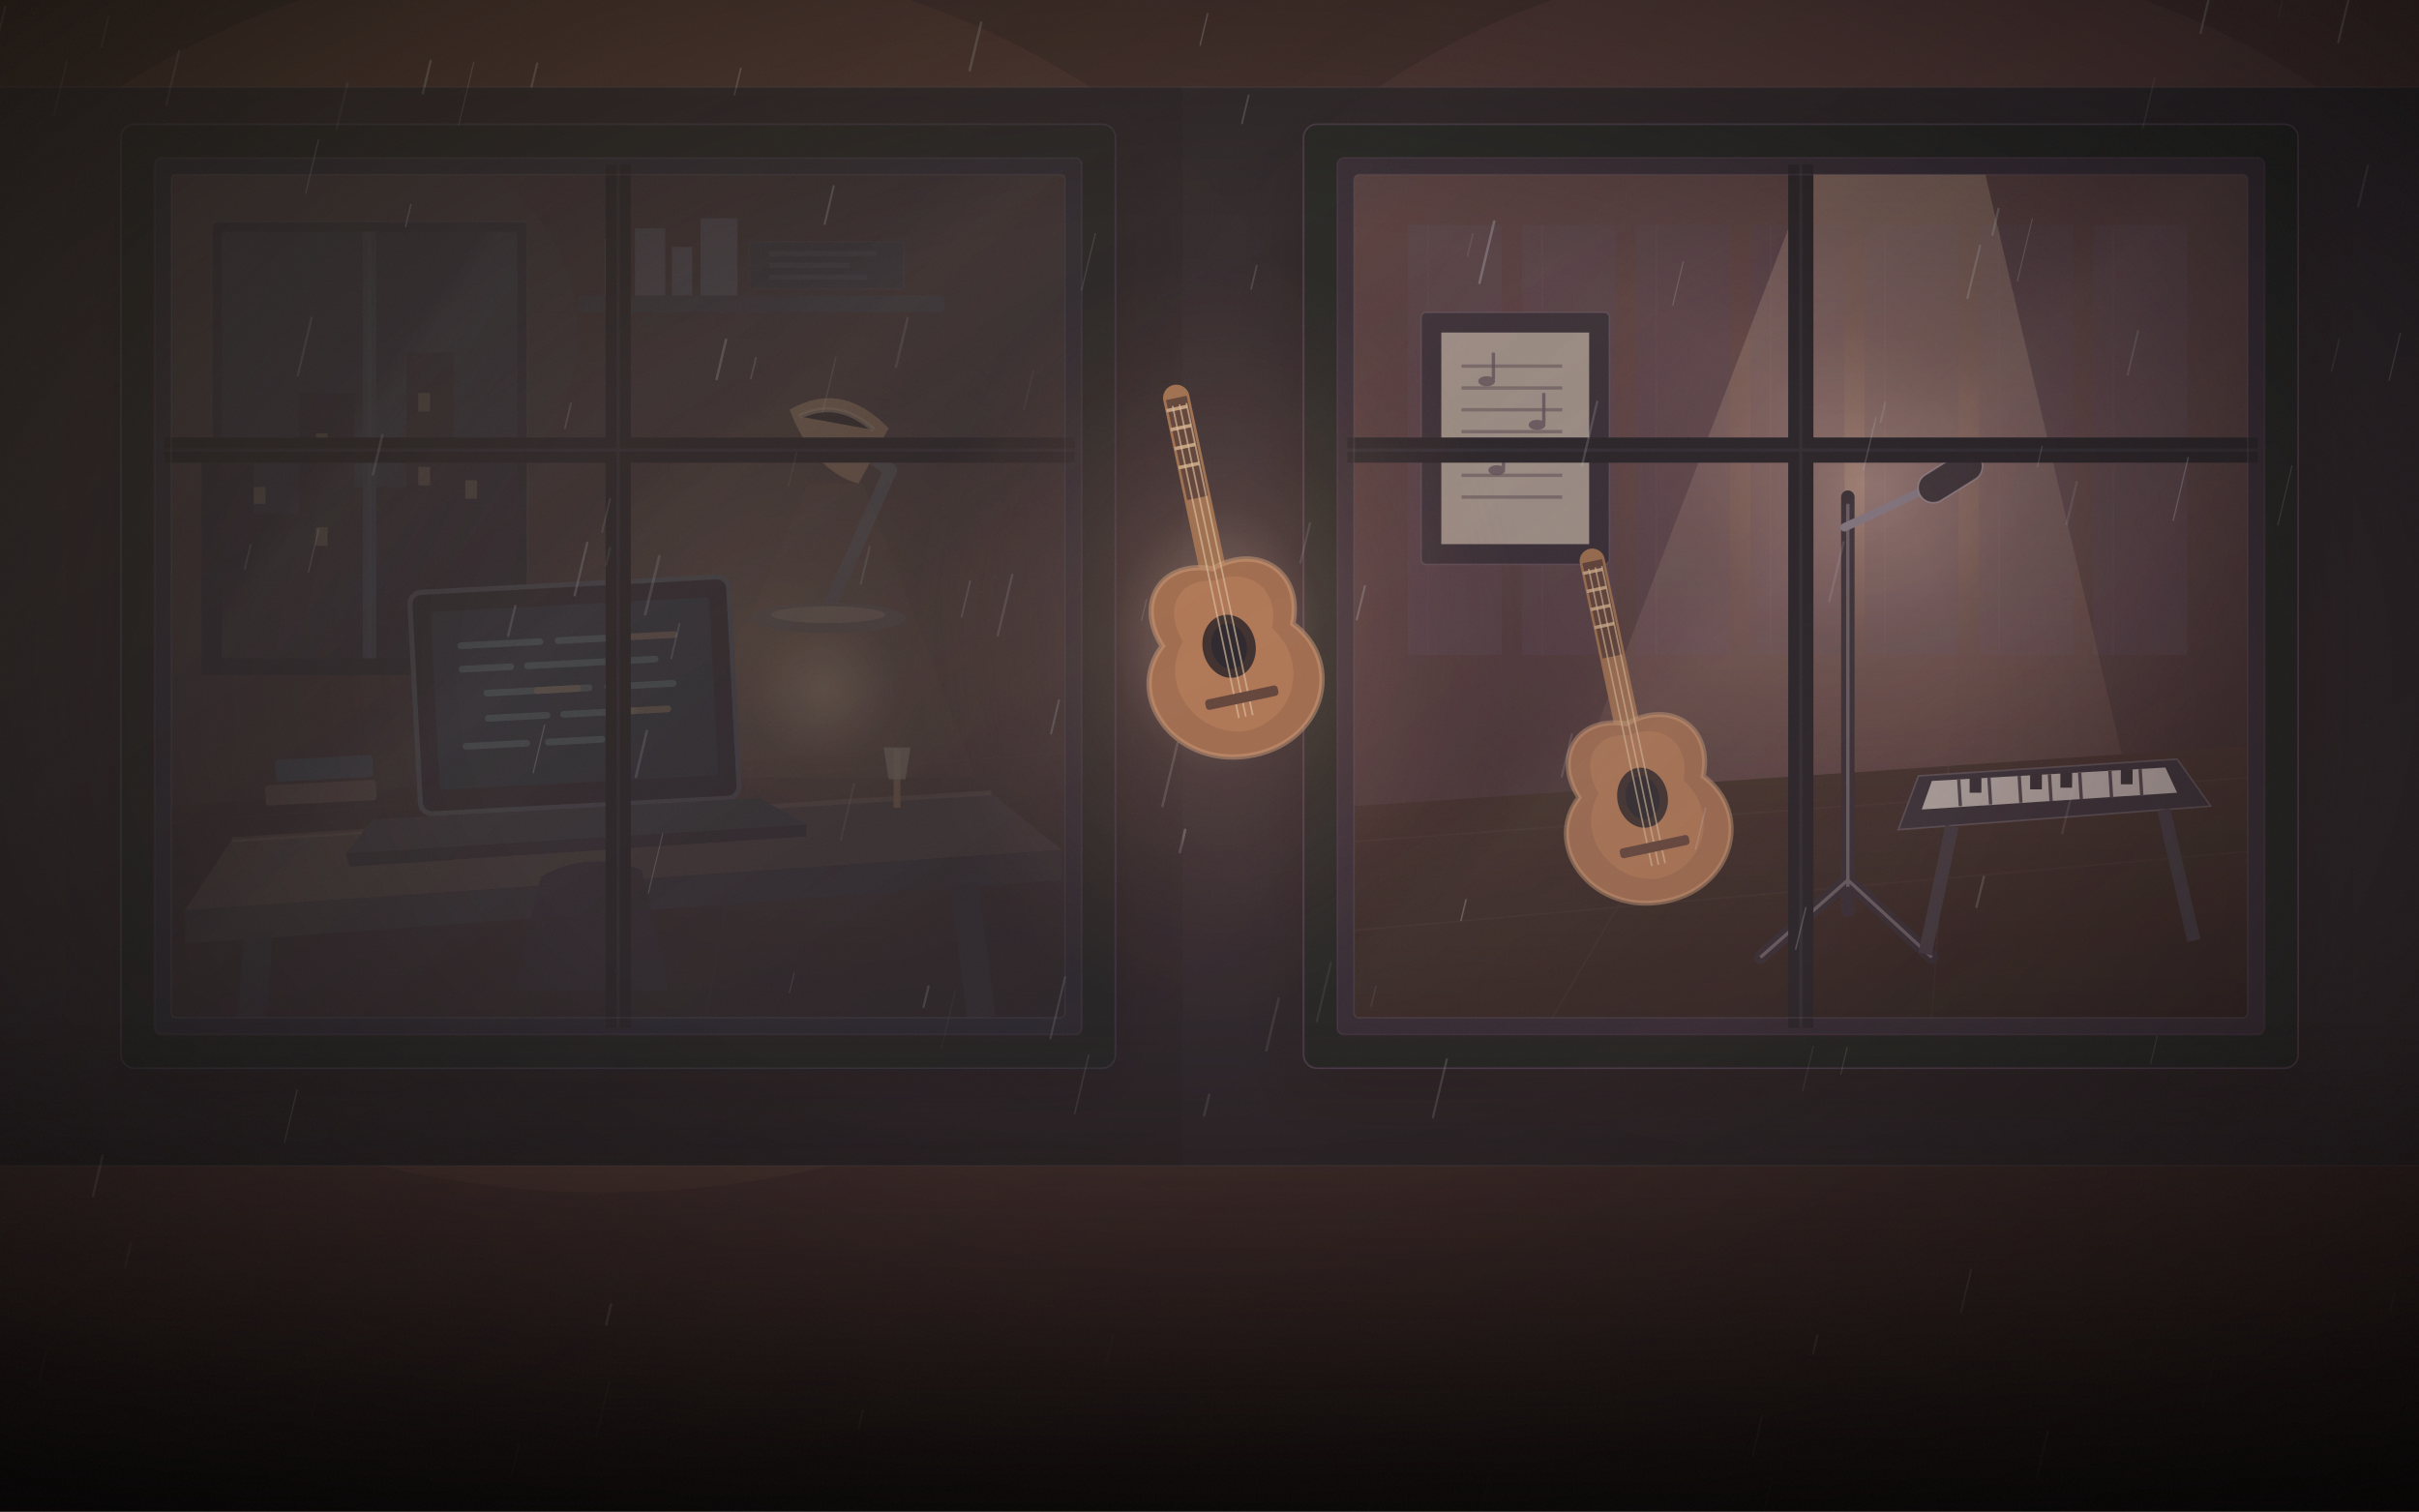
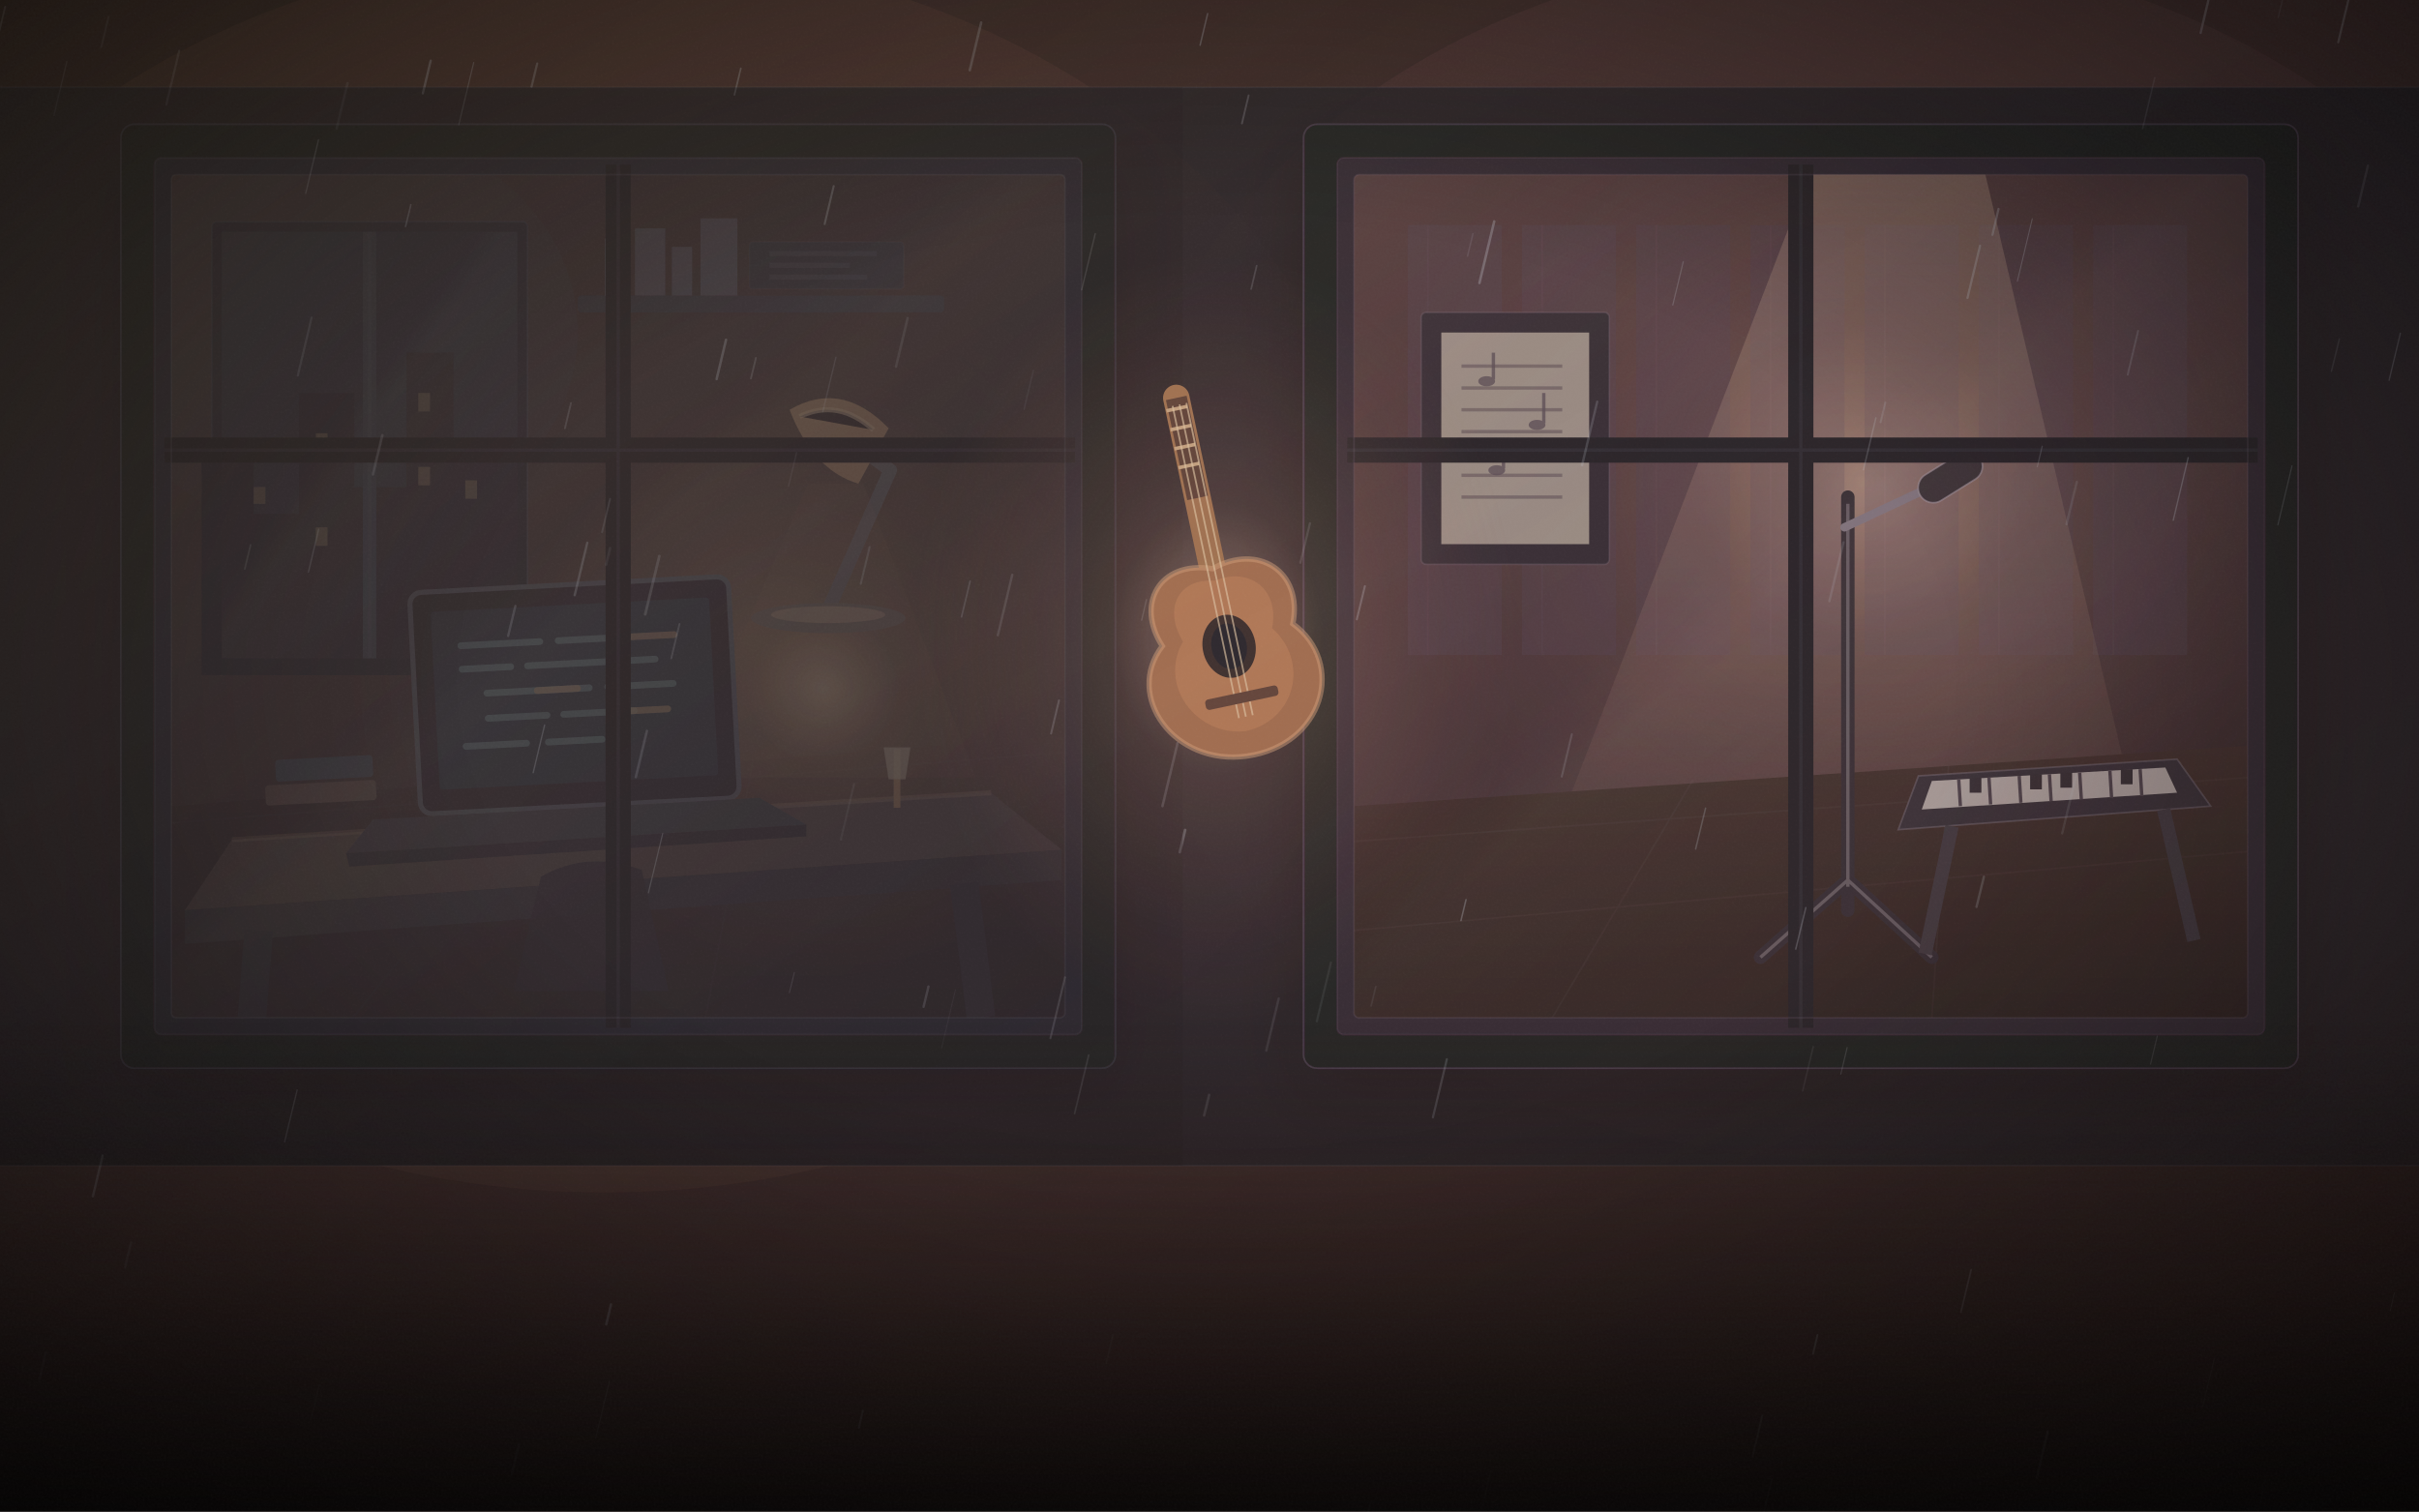
<svg xmlns="http://www.w3.org/2000/svg" viewBox="0 0 1440 900" preserveAspectRatio="xMidYMid slice" role="img" aria-labelledby="title desc">
  <style>
  .rain-drift { animation: rain-drift 11s ease-in-out infinite; }
  .mote { animation-name: mote-rise; animation-duration: 12s; animation-timing-function: ease-in-out; animation-iteration-count: infinite; opacity: 0; }
  .glow-drift { animation: glow-drift 14s ease-in-out infinite; }
  .sway { animation: sway 11s ease-in-out infinite; transform-box: fill-box; transform-origin: 50% 50%; }
  .drift { animation: drift 15s ease-in-out infinite; transform-box: fill-box; transform-origin: 50% 50%; }
  .spin { animation: spin 34s linear infinite; transform-box: fill-box; transform-origin: 50% 100%; }
  .pulse { animation: pulse 2.4s ease-in-out infinite; transform-box: fill-box; transform-origin: 50% 100%; }
  .ring { animation: ring 6.4s ease-out infinite; transform-box: fill-box; transform-origin: 50% 50%; }
  .rise { animation: rise 7s ease-in-out infinite; }
  .flow { animation: flow 7s linear infinite; }
  .blink { animation: blink 1.3s steps(2, start) infinite; }
  .signal-flow { animation: signal-flow 6s linear infinite; }
  @keyframes rain-drift { 0%, 100% { transform: translate(0px, 0px); } 50% { transform: translate(-14px, 24px); } }
  @keyframes mote-rise { 0% { opacity: 0; transform: translate(0px, 0px); } 16% { opacity: .5; } 62% { opacity: .26; } 100% { opacity: 0; transform: translate(-10px, -54px); } }
  @keyframes glow-drift { 0%, 100% { transform: translate(0px, 0px); } 50% { transform: translate(7px, -6px); } }
  @keyframes sway { 0%, 100% { transform: rotate(-1.4deg) translateY(0px); } 50% { transform: rotate(1.4deg) translateY(-4px); } }
  @keyframes drift { 0%, 100% { transform: translate(0px, 0px); } 50% { transform: translate(6px, -8px); } }
  @keyframes spin { to { transform: rotate(360deg); } }
  @keyframes pulse { 0%, 100% { transform: scaleY(.32); } 50% { transform: scaleY(1); } }
  @keyframes ring { 0% { transform: scale(.5); opacity: .55; } 68% { opacity: .14; } 100% { transform: scale(2.4); opacity: 0; } }
  @keyframes rise { 0% { opacity: 0; transform: translateY(6px); } 35% { opacity: .55; } 100% { opacity: 0; transform: translateY(-16px); } }
  @keyframes flow { to { stroke-dashoffset: -120; } }
  @keyframes blink { 0%, 49% { opacity: 1; } 50%, 100% { opacity: 0; } }
  @keyframes signal-flow { to { stroke-dashoffset: -96; } }
  @media (prefers-reduced-motion: reduce) { .anim { animation: none !important; } }
</style>
  <defs>
    <linearGradient id="night" x1="0" y1="0" x2="1" y2="1">
      <stop stop-color="#120d0c" />
      <stop offset=".46" stop-color="#2b1c1c" />
      <stop offset="1" stop-color="#160f0e" />
    </linearGradient>
    <linearGradient id="dawn" x1="0" y1="0" x2="0" y2="1">
      <stop stop-color="#e2a276" stop-opacity=".36" />
      <stop offset=".48" stop-color="#8b5e5e" stop-opacity=".15" />
      <stop offset="1" stop-color="#17110f" stop-opacity="0" />
    </linearGradient>
    <linearGradient id="warmWash" x1="0" y1="0" x2="1" y2="1">
      <stop stop-color="#efb77d" stop-opacity=".2" />
      <stop offset=".5" stop-color="#dca18c" stop-opacity=".13" />
      <stop offset="1" stop-color="#c98370" stop-opacity=".18" />
    </linearGradient>
    <linearGradient id="leftRoom" x1="0" y1="0" x2=".85" y2="1">
      <stop stop-color="#3b2c24" />
      <stop offset=".55" stop-color="#2a211d" />
      <stop offset="1" stop-color="#15100e" />
    </linearGradient>
    <linearGradient id="rightRoom" x1=".2" y1="0" x2=".8" y2="1">
      <stop stop-color="#3b292c" />
      <stop offset=".58" stop-color="#2b2025" />
      <stop offset="1" stop-color="#171114" />
    </linearGradient>
    <linearGradient id="floor" x1="0" y1="0" x2="0" y2="1">
      <stop stop-color="#261c18" />
      <stop offset="1" stop-color="#0e0b0a" />
    </linearGradient>
    <linearGradient id="glass" x1="0" y1="0" x2="1" y2="1">
      <stop stop-color="#d5b497" stop-opacity=".13" />
      <stop offset=".42" stop-color="#62483f" stop-opacity=".05" />
      <stop offset=".48" stop-color="#f4d7b6" stop-opacity=".13" />
      <stop offset="1" stop-color="#211512" stop-opacity=".03" />
    </linearGradient>
    <linearGradient id="spotlight" x1="0" y1="0" x2="0" y2="1">
      <stop stop-color="#ffe0b6" stop-opacity=".27" />
      <stop offset="1" stop-color="#d9a18b" stop-opacity="0" />
    </linearGradient>
    <linearGradient id="bottomShade" x1="0" y1="0" x2="0" y2="1">
      <stop stop-color="#100b09" stop-opacity="0" />
      <stop offset=".56" stop-color="#100b09" stop-opacity=".46" />
      <stop offset="1" stop-color="#0b0807" stop-opacity=".94" />
    </linearGradient>
    <radialGradient id="lampGlow">
      <stop stop-color="#ffe0a8" stop-opacity=".78" />
      <stop offset=".26" stop-color="#f4bd78" stop-opacity=".3" />
      <stop offset="1" stop-color="#e6a053" stop-opacity="0" />
    </radialGradient>
    <radialGradient id="stageGlow">
      <stop stop-color="#ffd8bd" stop-opacity=".48" />
      <stop offset=".35" stop-color="#dda088" stop-opacity=".18" />
      <stop offset="1" stop-color="#aa6e63" stop-opacity="0" />
    </radialGradient>
    <radialGradient id="vignette" cx=".5" cy=".45" r=".72">
      <stop offset=".42" stop-color="#000" stop-opacity="0" />
      <stop offset="1" stop-color="#000" stop-opacity=".66" />
    </radialGradient>
    <filter id="blur8" x="-50%" y="-50%" width="200%" height="200%">
      <feGaussianBlur stdDeviation="8" />
    </filter>
    <filter id="blur24" x="-50%" y="-50%" width="200%" height="200%">
      <feGaussianBlur stdDeviation="24" />
    </filter>
    <filter id="shadow" x="-30%" y="-30%" width="160%" height="160%">
      <feDropShadow dx="0" dy="16" stdDeviation="22" flood-color="#000" flood-opacity=".55" />
    </filter>
    <filter id="grain">
      <feTurbulence type="fractalNoise" baseFrequency=".72" numOctaves="3" seed="27" stitchTiles="stitch" />
      <feColorMatrix type="saturate" values="0" />
      <feComponentTransfer>
        <feFuncA type="table" tableValues="0 .075" />
      </feComponentTransfer>
    </filter>
    <clipPath id="leftClip">
      <rect x="102" y="164" width="532" height="502" rx="3" />
    </clipPath>
    <clipPath id="rightClip">
      <rect x="806" y="164" width="532" height="502" rx="3" />
    </clipPath>
  </defs>
  <rect width="1440" height="900" fill="url(#night)" />
  <ellipse cx="360" cy="340" rx="460" ry="370" fill="#b47b58" opacity=".09" />
  <ellipse cx="1100" cy="330" rx="440" ry="360" fill="#a86c6c" opacity=".1" />
  <g transform="translate(0 -60) ">
    <path d="M0 112H1440V754H0Z" fill="#080d15" opacity=".9" />
    <path d="M0 112H1440M0 754H1440" stroke="#6d8296" stroke-opacity=".14" />
    <g filter="url(#shadow)">
      <rect x="72" y="134" width="592" height="562" rx="8" fill="#05090f" stroke="#344250" stroke-opacity=".55" />
      <rect x="92" y="154" width="552" height="522" rx="4" fill="#111923" stroke="#637484" stroke-opacity=".18" />
      <rect x="776" y="134" width="592" height="562" rx="8" fill="#05090f" stroke="#454057" stroke-opacity=".58" />
      <rect x="796" y="154" width="552" height="522" rx="4" fill="#171522" stroke="#756887" stroke-opacity=".18" />
    </g>
    <g opacity="0.4">
      <g clip-path="url(#leftClip)">
        <rect x="102" y="164" width="532" height="502" fill="url(#leftRoom)" />
        <ellipse cx="444" cy="440" rx="250" ry="240" fill="url(#lampGlow)" opacity=".26" />
        <path d="M102 540L634 498V666H102Z" fill="url(#floor)" />
        <path d="M102 550L634 508M102 603L634 552M210 666L328 520M420 666L448 514" stroke="#80909a" stroke-opacity=".06" />
        <rect x="126" y="192" width="188" height="266" rx="3" fill="#080e16" stroke="#4b5d6b" stroke-opacity=".5" />
        <rect x="132" y="198" width="176" height="254" fill="#0d1a28" />
        <ellipse cx="202" cy="258" rx="142" ry="124" fill="#345574" opacity=".14" />
        <path d="M120 410V332H151V366H178V294H211V350H242V270H270V324H310V462H120Z" fill="#080f19" />
        <path d="M151 350H158V360H151ZM188 318H195V329H188ZM249 294H256V305H249ZM277 346H284V357H277ZM188 374H195V385H188ZM249 338H256V349H249Z" fill="#d5b878" opacity=".48" />
        <rect x="132" y="198" width="176" height="254" fill="url(#glass)" />
        <path d="M220 198V452M132 326H308" stroke="#334652" stroke-width="8" />
        <path d="M220 198V452M132 326H308" stroke="#8295a1" stroke-opacity=".12" stroke-width="2" />
        <rect x="344" y="236" width="218" height="10" rx="2" fill="#29343e" />
        <path d="M360 202H374V236H360ZM378 196H396V236H378ZM400 207H412V236H400ZM417 190H439V236H417Z" fill="#58606a" />
        <rect x="446" y="204" width="92" height="28" rx="2" fill="#1a252f" stroke="#83919a" stroke-opacity=".15" />
        <path d="M458 211H522M458 218H506M458 225H516" stroke="#8b9ba3" stroke-opacity=".22" stroke-width="3" />
        <g class="anim glow-drift">
          <ellipse cx="490" cy="470" rx="176" ry="172" fill="url(#lampGlow)" />
        </g>
        <path d="M493 423L530 340M530 340L500 318" stroke="#5b5e60" stroke-width="8" stroke-linecap="round" />
        <path d="M470 304Q501 286 529 315L511 348Q484 340 470 304Z" fill="#c59b63" />
        <path d="M476 308Q499 297 520 316" stroke="#ffe0a4" stroke-opacity=".65" stroke-width="3" />
        <ellipse cx="493" cy="428" rx="46" ry="9" fill="#6c6558" />
        <ellipse cx="493" cy="426" rx="34" ry="5" fill="#d3b785" opacity=".55" />
        <path d="M481 348L405 523H581L514 348Z" fill="#f2bd78" opacity=".065" />
        <path d="M138 560L590 532L632 566L110 602Z" fill="#463e35" />
        <path d="M110 602L632 566V584L110 622Z" fill="#24252a" />
        <path d="M154 614L150 666M574 586L584 666" stroke="#1a1d23" stroke-width="17" />
        <path d="M138 560L590 532" stroke="#b49670" stroke-opacity=".35" stroke-width="3" />
        <rect x="247" y="408" width="190" height="132" rx="7" fill="#080d12" stroke="#4c5b64" stroke-width="3" transform="rotate(-3 342 474)" />
        <rect x="259" y="420" width="166" height="106" rx="2" fill="#102633" transform="rotate(-3 342 474)" />
        <g transform="rotate(-3 342 474)" stroke-linecap="round">
          <path d="M276 441H323M334 441H368M276 455H305M315 455H391M290 470H351M362 470H401M290 485H325M335 485H377M276 501H312M325 501H357" stroke="#75b6b6" stroke-opacity=".65" stroke-width="4" />
          <path d="M374 441H403M320 470H344M367 485H397" stroke="#d1aa72" stroke-opacity=".7" stroke-width="4" />
        </g>
        <path d="M222 548L452 535L480 551L206 568Z" fill="#293138" />
        <path d="M206 568L480 551V558L208 576Z" fill="#12181d" />
        <rect x="158" y="526" width="66" height="12" rx="2" fill="#5f5142" transform="rotate(-3 191 532)" />
        <rect x="164" y="511" width="58" height="13" rx="2" fill="#344b56" transform="rotate(-3 193 518)" />
        <path d="M534 506V541" stroke="#b28a55" stroke-width="4" />
        <path d="M526 505H542L539 524H529Z" fill="#d2c2a1" opacity=".75" />
        <path d="M322 582Q350 566 382 578L398 650H306Z" fill="#11171e" opacity=".88" />
      </g>
    </g>
    <g opacity="0.9">
      <g clip-path="url(#rightClip)">
        <rect x="806" y="164" width="532" height="502" fill="url(#rightRoom)" />
        <g class="anim glow-drift">
          <ellipse cx="1110" cy="348" rx="290" ry="268" fill="url(#stageGlow)" />
        </g>
        <g opacity=".32">
          <path d="M838 194H894V450H838ZM906 194H962V450H906ZM974 194H1030V450H974ZM1042 194H1098V450H1042ZM1110 194H1166V450H1110ZM1178 194H1234V450H1178ZM1246 194H1302V450H1246Z" fill="#40344f" />
          <path d="M850 194V450M918 194V450M986 194V450M1054 194V450M1122 194V450M1190 194V450M1258 194V450" stroke="#9a82aa" stroke-opacity=".18" />
        </g>
        <path d="M1080 156H1180L1300 666H884Z" fill="url(#spotlight)" />
        <ellipse cx="1115" cy="626" rx="218" ry="44" fill="#c5a0dc" opacity=".07" filter="url(#blur8)" />
        <path d="M806 540L1338 504V666H806Z" fill="url(#floor)" />
        <path d="M806 561L1338 523M806 614L1338 567M924 666L1008 524M1150 666L1160 516" stroke="#a392b1" stroke-opacity=".055" />
        <rect x="846" y="246" width="112" height="150" rx="3" fill="#171822" stroke="#76677f" stroke-opacity=".32" />
        <rect x="858" y="258" width="88" height="126" fill="#d6cdbc" opacity=".72" />
        <path d="M870 278H930M870 291H930M870 304H930M870 317H930M870 330H930M870 343H930M870 356H930" stroke="#554f55" stroke-opacity=".65" stroke-width="2" />
        <g fill="#4a4350" opacity=".8">
          <ellipse cx="885" cy="287" rx="5" ry="3" />
          <ellipse cx="915" cy="313" rx="5" ry="3" />
          <ellipse cx="891" cy="340" rx="5" ry="3" />
          <path d="M889 286V270M919 312V294M895 339V321" stroke="#4a4350" stroke-width="2" />
        </g>
        <path d="M1100 356V602M1100 584L1048 630M1100 584L1150 630" stroke="#151720" stroke-width="8" stroke-linecap="round" />
        <path d="M1100 360V588M1100 584L1048 630M1100 584L1150 630" stroke="#85828d" stroke-opacity=".55" stroke-width="2" />
        <path d="M1098 374L1162 344" stroke="#777482" stroke-width="5" stroke-linecap="round" />
        <rect x="1152" y="323" width="18" height="42" rx="9" fill="#171922" stroke="#a29baa" stroke-opacity=".65" transform="rotate(58 1161 344)" />
-         <g transform="translate(900 378) scale(1) rotate(-12 70 130)">
-           <path d="M72 14V144" stroke="#9a6c45" stroke-width="15" stroke-linecap="round" />
-           <path d="M66 14H78V72H66Z" fill="#4d3429" />
-           <path d="M65 20H77M65 31H77M65 42H77M65 53H77" stroke="#c5a67e" stroke-width="2" />
-           <path d="M72 113C43 102 25 124 35 150C8 173 27 218 69 221C113 224 135 181 110 153C122 125 100 104 72 113Z" fill="#9c6744" stroke="#d4a276" stroke-opacity=".5" stroke-width="3" />
-           <path d="M72 120C51 114 40 130 47 150C28 171 43 204 71 207C100 207 115 176 98 153C107 132 92 116 72 120Z" fill="#b87b50" opacity=".65" />
-           <ellipse cx="72" cy="158" rx="15" ry="18" fill="#211b1b" />
-           <ellipse cx="72" cy="158" rx="10" ry="13" fill="#0b1119" />
-           <path d="M69 18V199M73 18V199M77 18V199" stroke="#e3d0aa" stroke-opacity=".65" />
-           <rect x="52" y="185" width="42" height="6" rx="2" fill="#50362b" />
-         </g>
        <g transform="translate(1142 500)">
          <path d="M0 22L154 12L174 40L-12 54Z" fill="#191b25" stroke="#6d6879" stroke-opacity=".5" />
          <path d="M8 25L147 17L154 32L2 42Z" fill="#d3d0ca" opacity=".82" />
          <path d="M24 24L25 40M42 23L43 39M60 22L61 38M78 21L79 37M96 20L97 36M114 19L115 35M132 18L133 34" stroke="#36333e" stroke-width="2" />
          <path d="M34 23L34 32M70 21L70 30M88 20L88 29M124 18L124 27" stroke="#171820" stroke-width="7" />
          <path d="M20 52L4 128M146 42L164 120" stroke="#252630" stroke-width="8" />
        </g>
        <rect x="806" y="164" width="532" height="502" fill="url(#glass)" opacity=".42" />
      </g>
    </g>
    <rect x="102" y="164" width="532" height="502" fill="url(#glass)" opacity=".32" />
    <path d="M368 158V672M98 328H640M1072 158V672M802 328H1344" stroke="#080d14" stroke-width="15" />
    <path d="M368 158V672M98 328H640M1072 158V672M802 328H1344" stroke="#607080" stroke-opacity=".12" stroke-width="2" />
    <rect x="102" y="164" width="532" height="502" rx="3" fill="none" stroke="#9aabba" stroke-opacity=".12" />
    <rect x="806" y="164" width="532" height="502" rx="3" fill="none" stroke="#aa9bb8" stroke-opacity=".12" />
  </g>
  <g class="anim rain-drift" stroke="#c5d8e5" stroke-linecap="round" opacity="0.38">
    <line x1="-29.7" y1="505.6" x2="-34.8" y2="526.9" stroke-width="1.0" opacity="0.45" />
    <line x1="1392.6" y1="201.8" x2="1387.9" y2="221.0" stroke-width="0.9" opacity="0.35" />
    <line x1="523.1" y1="-63.8" x2="517.8" y2="-41.6" stroke-width="1.5" opacity="0.49" />
    <line x1="441.0" y1="40.7" x2="437.2" y2="56.5" stroke-width="1.0" opacity="0.72" />
    <line x1="394.5" y1="496.3" x2="386.0" y2="531.6" stroke-width="0.7" opacity="0.75" />
    <line x1="324.2" y1="431.7" x2="317.4" y2="460.1" stroke-width="0.8" opacity="0.81" />
    <line x1="872.7" y1="535.7" x2="869.7" y2="548.1" stroke-width="0.9" opacity="0.77" />
    <line x1="1315.2" y1="-2.3" x2="1310.0" y2="19.6" stroke-width="1.4" opacity="0.76" />
    <line x1="1015.3" y1="481.2" x2="1009.4" y2="505.5" stroke-width="0.9" opacity="0.58" />
    <line x1="1471.5" y1="-31.5" x2="1463.2" y2="3.3" stroke-width="1.0" opacity="0.71" />
    <line x1="1054.8" y1="880.7" x2="1049.5" y2="902.4" stroke-width="1.0" opacity="0.66" />
    <line x1="743.3" y1="56.8" x2="739.3" y2="73.5" stroke-width="1.1" opacity="0.61" />
    <line x1="634.0" y1="581.9" x2="625.3" y2="618.2" stroke-width="1.2" opacity="0.62" />
    <line x1="496.3" y1="110.8" x2="490.9" y2="133.4" stroke-width="1.2" opacity="0.84" />
    <line x1="779.8" y1="311.6" x2="774.1" y2="335.1" stroke-width="1.3" opacity="0.40" />
    <line x1="812.5" y1="349.0" x2="807.7" y2="368.8" stroke-width="1.2" opacity="0.72" />
    <line x1="517.7" y1="325.7" x2="512.4" y2="347.7" stroke-width="1.2" opacity="0.49" />
    <line x1="1526.4" y1="858.3" x2="1520.0" y2="884.7" stroke-width="1.6" opacity="0.84" />
    <line x1="432.2" y1="202.3" x2="426.6" y2="225.7" stroke-width="1.5" opacity="0.82" />
    <line x1="1282.7" y1="46.3" x2="1275.5" y2="76.5" stroke-width="0.9" opacity="0.34" />
    <line x1="761.2" y1="594.5" x2="753.8" y2="625.6" stroke-width="1.4" opacity="0.30" />
    <line x1="648.1" y1="628.2" x2="639.7" y2="663.1" stroke-width="1.0" opacity="0.50" />
    <line x1="1209.8" y1="130.2" x2="1200.9" y2="167.5" stroke-width="0.6" opacity="0.77" />
    <line x1="1116.7" y1="248.8" x2="1109.3" y2="279.7" stroke-width="0.9" opacity="0.54" />
    <line x1="682.5" y1="357.0" x2="679.6" y2="369.3" stroke-width="0.8" opacity="0.67" />
    <line x1="227.6" y1="259.1" x2="222.0" y2="282.5" stroke-width="1.5" opacity="0.57" />
    <line x1="1450.0" y1="564.0" x2="1447.2" y2="575.7" stroke-width="1.0" opacity="0.47" />
    <line x1="701.0" y1="442.4" x2="692.0" y2="480.0" stroke-width="1.5" opacity="0.74" />
    <line x1="1425.4" y1="769.7" x2="1422.9" y2="780.2" stroke-width="0.6" opacity="0.56" />
    <line x1="27.3" y1="805.5" x2="23.2" y2="822.5" stroke-width="1.4" opacity="0.32" />
    <line x1="795.0" y1="935.5" x2="789.9" y2="956.8" stroke-width="1.0" opacity="0.60" />
    <line x1="1514.8" y1="364.9" x2="1508.5" y2="391.3" stroke-width="1.4" opacity="0.64" />
    <line x1="1049.1" y1="842.8" x2="1043.3" y2="867.1" stroke-width="1.1" opacity="0.70" />
    <line x1="508.5" y1="466.7" x2="500.5" y2="500.0" stroke-width="1.2" opacity="0.25" />
    <line x1="815.7" y1="895.5" x2="810.0" y2="919.2" stroke-width="1.0" opacity="0.80" />
    <line x1="1318.1" y1="809.2" x2="1311.3" y2="837.3" stroke-width="0.7" opacity="0.39" />
    <line x1="652.0" y1="139.1" x2="643.9" y2="172.6" stroke-width="0.8" opacity="0.59" />
    <line x1="1236.3" y1="286.9" x2="1230.2" y2="312.1" stroke-width="1.4" opacity="0.36" />
    <line x1="1099.6" y1="623.7" x2="1095.8" y2="639.6" stroke-width="0.7" opacity="0.47" />
    <line x1="719.8" y1="651.9" x2="716.8" y2="664.2" stroke-width="1.5" opacity="0.37" />
    <line x1="909.9" y1="946.3" x2="903.1" y2="974.6" stroke-width="1.4" opacity="0.84" />
    <line x1="1236.0" y1="461.3" x2="1227.6" y2="496.2" stroke-width="1.4" opacity="0.32" />
    <line x1="861.3" y1="630.7" x2="853.0" y2="665.3" stroke-width="1.3" opacity="0.51" />
    <line x1="472.9" y1="579.0" x2="469.9" y2="591.1" stroke-width="0.6" opacity="0.54" />
    <line x1="1409.6" y1="98.6" x2="1403.8" y2="122.9" stroke-width="1.4" opacity="0.37" />
    <line x1="284.3" y1="-60.5" x2="279.1" y2="-38.8" stroke-width="1.0" opacity="0.69" />
    <line x1="561.0" y1="-57.1" x2="554.0" y2="-27.8" stroke-width="1.4" opacity="0.30" />
    <line x1="1081.9" y1="794.9" x2="1079.3" y2="806.1" stroke-width="1.1" opacity="0.78" />
    <line x1="1219.0" y1="852.4" x2="1212.4" y2="879.9" stroke-width="1.4" opacity="0.76" />
    <line x1="1079.2" y1="964.2" x2="1075.8" y2="978.4" stroke-width="0.6" opacity="0.62" />
    <line x1="-4.9" y1="-64.4" x2="-13.3" y2="-29.7" stroke-width="1.2" opacity="0.60" />
    <line x1="404.5" y1="371.5" x2="399.6" y2="392.0" stroke-width="1.1" opacity="0.58" />
    <line x1="189.7" y1="315.1" x2="183.6" y2="340.6" stroke-width="0.8" opacity="0.61" />
    <line x1="1527.6" y1="745.9" x2="1520.0" y2="777.4" stroke-width="0.8" opacity="0.52" />
    <line x1="1075.0" y1="540.4" x2="1069.0" y2="565.1" stroke-width="0.9" opacity="0.65" />
    <line x1="1013.6" y1="963.4" x2="1010.1" y2="978.0" stroke-width="1.0" opacity="0.60" />
    <line x1="339.9" y1="240.0" x2="336.3" y2="255.0" stroke-width="1.1" opacity="0.58" />
    <line x1="176.9" y1="649.0" x2="169.4" y2="680.0" stroke-width="0.8" opacity="0.70" />
    <line x1="540.3" y1="189.4" x2="533.4" y2="218.3" stroke-width="1.5" opacity="0.40" />
    <line x1="1131.0" y1="908.0" x2="1127.6" y2="921.9" stroke-width="1.4" opacity="0.50" />
    <line x1="1215.7" y1="265.7" x2="1212.8" y2="277.9" stroke-width="0.7" opacity="0.54" />
    <line x1="206.9" y1="49.5" x2="200.4" y2="76.5" stroke-width="1.5" opacity="0.31" />
    <line x1="889.5" y1="131.8" x2="880.7" y2="168.5" stroke-width="1.5" opacity="0.79" />
    <line x1="1499.9" y1="841.2" x2="1495.1" y2="861.4" stroke-width="0.7" opacity="0.35" />
    <line x1="1464.8" y1="-52.7" x2="1455.9" y2="-16.0" stroke-width="1.1" opacity="0.63" />
    <line x1="392.5" y1="331.1" x2="384.1" y2="365.8" stroke-width="1.6" opacity="0.61" />
    <line x1="1512.5" y1="985.8" x2="1505.9" y2="1012.9" stroke-width="0.7" opacity="0.75" />
    <line x1="705.5" y1="494.2" x2="702.3" y2="507.4" stroke-width="1.6" opacity="0.76" />
    <line x1="185.5" y1="189.1" x2="177.3" y2="223.6" stroke-width="1.3" opacity="0.50" />
    <line x1="763.0" y1="383.9" x2="758.0" y2="404.7" stroke-width="1.3" opacity="0.48" />
    <line x1="1472.2" y1="835.1" x2="1464.1" y2="868.9" stroke-width="1.0" opacity="0.61" />
    <line x1="64.6" y1="10.1" x2="60.3" y2="28.0" stroke-width="1.2" opacity="0.28" />
    <line x1="577.5" y1="346.0" x2="572.4" y2="367.3" stroke-width="1.0" opacity="0.68" />
    <line x1="1189.7" y1="124.4" x2="1186.1" y2="139.8" stroke-width="1.3" opacity="0.71" />
    <line x1="1122.3" y1="239.7" x2="1119.5" y2="251.4" stroke-width="1.2" opacity="0.42" />
    <line x1="106.7" y1="30.2" x2="99.0" y2="62.3" stroke-width="1.3" opacity="0.39" />
    <line x1="1173.4" y1="756.0" x2="1167.3" y2="781.3" stroke-width="1.0" opacity="0.60" />
    <line x1="149.2" y1="324.4" x2="145.7" y2="338.8" stroke-width="1.0" opacity="0.45" />
    <line x1="189.6" y1="83.2" x2="182.0" y2="115.1" stroke-width="0.8" opacity="0.71" />
    <line x1="1528.3" y1="779.3" x2="1521.3" y2="808.6" stroke-width="1.1" opacity="0.74" />
    <line x1="618.6" y1="909.3" x2="610.9" y2="941.5" stroke-width="0.8" opacity="0.55" />
    <line x1="855.8" y1="-57.4" x2="853.1" y2="-46.3" stroke-width="1.1" opacity="0.44" />
    <line x1="363.7" y1="776.7" x2="360.9" y2="788.6" stroke-width="1.5" opacity="0.82" />
    <line x1="738.3" y1="889.7" x2="733.7" y2="908.9" stroke-width="1.1" opacity="0.21" />
    <line x1="541.4" y1="882.8" x2="536.7" y2="902.4" stroke-width="0.6" opacity="0.24" />
    <line x1="61.1" y1="688.1" x2="55.3" y2="712.3" stroke-width="1.4" opacity="0.59" />
    <line x1="580.6" y1="927.1" x2="574.5" y2="952.5" stroke-width="1.2" opacity="0.62" />
    <line x1="39.8" y1="36.6" x2="32.1" y2="68.8" stroke-width="0.8" opacity="0.34" />
    <line x1="838.4" y1="938.0" x2="833.7" y2="957.6" stroke-width="1.1" opacity="0.82" />
    <line x1="450.0" y1="213.1" x2="447.0" y2="225.4" stroke-width="1.1" opacity="0.58" />
    <line x1="602.6" y1="342.2" x2="594.0" y2="378.2" stroke-width="1.4" opacity="0.61" />
    <line x1="950.8" y1="239.2" x2="941.8" y2="277.0" stroke-width="1.4" opacity="0.50" />
    <line x1="1455.6" y1="173.2" x2="1449.1" y2="200.1" stroke-width="1.1" opacity="0.69" />
    <line x1="282.0" y1="37.2" x2="273.1" y2="74.3" stroke-width="0.7" opacity="0.63" />
    <line x1="78.0" y1="739.8" x2="74.5" y2="754.4" stroke-width="1.4" opacity="0.32" />
    <line x1="1002.0" y1="155.9" x2="995.8" y2="181.6" stroke-width="0.7" opacity="0.58" />
    <line x1="497.6" y1="212.8" x2="489.8" y2="245.2" stroke-width="0.8" opacity="0.42" />
    <line x1="1178.7" y1="146.3" x2="1171.2" y2="177.4" stroke-width="1.3" opacity="0.70" />
    <line x1="748.1" y1="158.2" x2="744.8" y2="172.1" stroke-width="1.0" opacity="0.48" />
    <line x1="1501.8" y1="153.5" x2="1492.8" y2="191.1" stroke-width="0.8" opacity="0.60" />
    <line x1="981.6" y1="-58.1" x2="978.8" y2="-46.1" stroke-width="0.9" opacity="0.61" />
    <line x1="718.9" y1="8.1" x2="714.4" y2="26.9" stroke-width="0.9" opacity="0.77" />
    <line x1="552.7" y1="587.4" x2="549.8" y2="599.5" stroke-width="1.4" opacity="0.64" />
    <line x1="725.8" y1="-62.2" x2="720.1" y2="-38.5" stroke-width="1.0" opacity="0.49" />
    <line x1="1411.6" y1="-70.9" x2="1403.5" y2="-37.3" stroke-width="1.4" opacity="0.82" />
    <line x1="568.8" y1="589.3" x2="560.5" y2="624.1" stroke-width="0.6" opacity="0.24" />
    <line x1="819.0" y1="587.4" x2="816.2" y2="599.0" stroke-width="1.0" opacity="0.23" />
    <line x1="1348.8" y1="881.0" x2="1344.1" y2="900.6" stroke-width="0.8" opacity="0.41" />
    <line x1="1495.8" y1="817.2" x2="1488.6" y2="847.4" stroke-width="1.6" opacity="0.49" />
    <line x1="1272.8" y1="197.0" x2="1266.6" y2="223.1" stroke-width="1.1" opacity="0.51" />
    <line x1="887.5" y1="875.9" x2="881.7" y2="900.0" stroke-width="0.9" opacity="0.43" />
    <line x1="1181.0" y1="522.0" x2="1176.6" y2="540.0" stroke-width="1.4" opacity="0.52" />
    <line x1="349.6" y1="323.2" x2="342.1" y2="354.4" stroke-width="1.4" opacity="0.74" />
    <line x1="1284.2" y1="616.9" x2="1280.2" y2="633.6" stroke-width="0.7" opacity="0.41" />
    <line x1="876.8" y1="139.2" x2="873.6" y2="152.5" stroke-width="0.9" opacity="0.32" />
    <line x1="615.2" y1="220.4" x2="609.6" y2="243.7" stroke-width="0.9" opacity="0.26" />
    <line x1="258.9" y1="932.3" x2="253.3" y2="955.8" stroke-width="0.6" opacity="0.21" />
    <line x1="935.7" y1="437.2" x2="929.7" y2="462.4" stroke-width="1.2" opacity="0.44" />
    <line x1="1097.4" y1="322.9" x2="1089.0" y2="358.0" stroke-width="1.4" opacity="0.39" />
    <line x1="792.3" y1="573.1" x2="783.9" y2="608.1" stroke-width="1.3" opacity="0.24" />
    <line x1="319.8" y1="37.8" x2="316.4" y2="51.7" stroke-width="1.3" opacity="0.63" />
    <line x1="3.1" y1="4.0" x2="-5.8" y2="40.7" stroke-width="1.1" opacity="0.46" />
    <line x1="1361.0" y1="-9.6" x2="1356.2" y2="10.4" stroke-width="0.7" opacity="0.34" />
    <line x1="306.8" y1="360.8" x2="302.5" y2="378.6" stroke-width="1.4" opacity="0.64" />
    <line x1="363.2" y1="326.3" x2="360.8" y2="336.3" stroke-width="1.5" opacity="0.29" />
    <line x1="1302.6" y1="272.5" x2="1293.7" y2="309.8" stroke-width="0.8" opacity="0.78" />
    <line x1="385.1" y1="435.2" x2="378.5" y2="462.7" stroke-width="1.5" opacity="0.63" />
    <line x1="136.2" y1="951.5" x2="131.0" y2="973.3" stroke-width="1.0" opacity="0.20" />
    <line x1="1428.9" y1="198.5" x2="1422.2" y2="226.4" stroke-width="0.8" opacity="0.62" />
    <line x1="-5.1" y1="581.2" x2="-10.6" y2="604.2" stroke-width="0.9" opacity="0.54" />
    <line x1="244.6" y1="121.9" x2="241.4" y2="134.9" stroke-width="0.9" opacity="0.83" />
    <line x1="916.2" y1="-82.6" x2="909.7" y2="-55.6" stroke-width="0.8" opacity="0.29" />
    <line x1="1462.2" y1="139.1" x2="1453.7" y2="174.4" stroke-width="1.5" opacity="0.60" />
    <line x1="256.4" y1="36.1" x2="251.7" y2="55.6" stroke-width="1.4" opacity="0.72" />
    <line x1="1327.5" y1="973.5" x2="1323.3" y2="990.9" stroke-width="1.4" opacity="0.54" />
    <line x1="1079.4" y1="623.2" x2="1073.1" y2="649.6" stroke-width="0.9" opacity="0.26" />
    <line x1="1412.8" y1="977.7" x2="1409.7" y2="990.5" stroke-width="1.2" opacity="0.63" />
    <line x1="662.5" y1="794.9" x2="658.5" y2="811.8" stroke-width="1.1" opacity="0.21" />
    <line x1="363.2" y1="297.0" x2="358.4" y2="316.9" stroke-width="1.1" opacity="0.45" />
    <line x1="513.7" y1="840.0" x2="511.2" y2="850.2" stroke-width="1.2" opacity="0.73" />
    <line x1="734.3" y1="-52.1" x2="729.4" y2="-31.8" stroke-width="1.0" opacity="0.78" />
    <line x1="1398.1" y1="-0.5" x2="1391.9" y2="25.2" stroke-width="1.3" opacity="0.76" />
    <line x1="584.1" y1="13.4" x2="577.3" y2="41.8" stroke-width="1.5" opacity="0.60" />
    <line x1="1364.4" y1="277.4" x2="1356.0" y2="312.5" stroke-width="0.7" opacity="0.52" />
    <line x1="362.8" y1="822.4" x2="354.6" y2="856.3" stroke-width="0.7" opacity="0.56" />
    <line x1="1247.5" y1="-86.2" x2="1244.1" y2="-72.1" stroke-width="1.6" opacity="0.32" />
    <line x1="630.4" y1="417.0" x2="625.7" y2="436.8" stroke-width="1.2" opacity="0.84" />
    <line x1="474.2" y1="269.5" x2="469.4" y2="289.5" stroke-width="0.8" opacity="0.29" />
    <line x1="190.1" y1="824.6" x2="185.0" y2="845.8" stroke-width="0.8" opacity="0.36" />
    <line x1="309.0" y1="859.8" x2="304.6" y2="877.9" stroke-width="1.4" opacity="0.58" />
  </g>
  <g fill="#efd6ad" opacity=".55">
    <circle class="anim mote" cx="130.6" cy="160.2" r="0.9" style="animation-duration:19.8s;animation-delay:-9.9s" />
    <circle class="anim mote" cx="550.7" cy="524.0" r="1.4" style="animation-duration:14.9s;animation-delay:-0.2s" />
    <circle class="anim mote" cx="594.5" cy="444.3" r="1.9" style="animation-duration:12.0s;animation-delay:-3.1s" />
    <circle class="anim mote" cx="497.8" cy="554.2" r="1.5" style="animation-duration:14.5s;animation-delay:-1.1s" />
    <circle class="anim mote" cx="680.6" cy="534.0" r="2.3" style="animation-duration:17.8s;animation-delay:-11.0s" />
    <circle class="anim mote" cx="298.3" cy="412.2" r="2.2" style="animation-duration:14.4s;animation-delay:-11.1s" />
    <circle class="anim mote" cx="754.9" cy="362.5" r="0.7" style="animation-duration:19.1s;animation-delay:-17.2s" />
    <circle class="anim mote" cx="156.3" cy="404.1" r="0.9" style="animation-duration:15.1s;animation-delay:-4.3s" />
    <circle class="anim mote" cx="211.9" cy="552.3" r="0.8" style="animation-duration:19.6s;animation-delay:-14.6s" />
    <circle class="anim mote" cx="641.9" cy="377.8" r="2.3" style="animation-duration:16.7s;animation-delay:-10.4s" />
    <circle class="anim mote" cx="1022.3" cy="210.9" r="1.6" style="animation-duration:17.9s;animation-delay:-16.4s" />
    <circle class="anim mote" cx="315.2" cy="441.4" r="2.0" style="animation-duration:15.2s;animation-delay:-10.6s" />
    <circle class="anim mote" cx="346.9" cy="483.6" r="1.5" style="animation-duration:15.1s;animation-delay:-2.8s" />
    <circle class="anim mote" cx="286.4" cy="251.0" r="1.6" style="animation-duration:18.3s;animation-delay:-9.1s" />
    <circle class="anim mote" cx="770.9" cy="336.0" r="2.2" style="animation-duration:17.7s;animation-delay:-5.6s" />
    <circle class="anim mote" cx="520.8" cy="321.9" r="0.8" style="animation-duration:15.1s;animation-delay:-14.8s" />
    <circle class="anim mote" cx="716.3" cy="428.3" r="2.3" style="animation-duration:20.0s;animation-delay:-19.3s" />
    <circle class="anim mote" cx="604.5" cy="541.2" r="1.1" style="animation-duration:19.7s;animation-delay:-4.0s" />
    <circle class="anim mote" cx="395.4" cy="444.8" r="1.4" style="animation-duration:13.8s;animation-delay:-0.8s" />
    <circle class="anim mote" cx="843.8" cy="208.9" r="1.3" style="animation-duration:14.9s;animation-delay:-5.1s" />
    <circle class="anim mote" cx="1045.1" cy="383.5" r="1.6" style="animation-duration:18.9s;animation-delay:-7.1s" />
    <circle class="anim mote" cx="1157.7" cy="557.1" r="0.7" style="animation-duration:16.4s;animation-delay:-6.7s" />
  </g>
  <g transform="translate(0 -60) ">
    <rect y="112" width="704" height="642" fill="#02050b" opacity=".34" />
    <g transform="translate(0 0)">
      <g class="anim drift">
        <ellipse cx="724" cy="440" rx="180" ry="230" fill="url(#stageGlow)" />
        <g transform="translate(650 280) scale(1.05) rotate(-12 70 130)">
          <path d="M72 14V144" stroke="#9a6c45" stroke-width="15" stroke-linecap="round" />
          <path d="M66 14H78V72H66Z" fill="#4d3429" />
          <path d="M65 20H77M65 31H77M65 42H77M65 53H77" stroke="#c5a67e" stroke-width="2" />
          <path d="M72 113C43 102 25 124 35 150C8 173 27 218 69 221C113 224 135 181 110 153C122 125 100 104 72 113Z" fill="#9c6744" stroke="#d4a276" stroke-opacity=".5" stroke-width="3" />
          <path d="M72 120C51 114 40 130 47 150C28 171 43 204 71 207C100 207 115 176 98 153C107 132 92 116 72 120Z" fill="#b87b50" opacity=".65" />
          <ellipse cx="72" cy="158" rx="15" ry="18" fill="#211b1b" />
          <ellipse cx="72" cy="158" rx="10" ry="13" fill="#0b1119" />
          <path d="M69 18V199M73 18V199M77 18V199" stroke="#e3d0aa" stroke-opacity=".65" />
          <rect x="52" y="185" width="42" height="6" rx="2" fill="#50362b" />
        </g>
      </g>
    </g>
  </g>
  <rect width="1440" height="900" fill="#6d5360" opacity=".09" />
  <rect width="1440" height="900" fill="url(#warmWash)" />
  <rect y="606" width="1440" height="294" fill="url(#bottomShade)" />
  <rect width="1440" height="900" fill="url(#vignette)" />
  <rect width="1440" height="900" filter="url(#grain)" opacity=".38" />
</svg>
